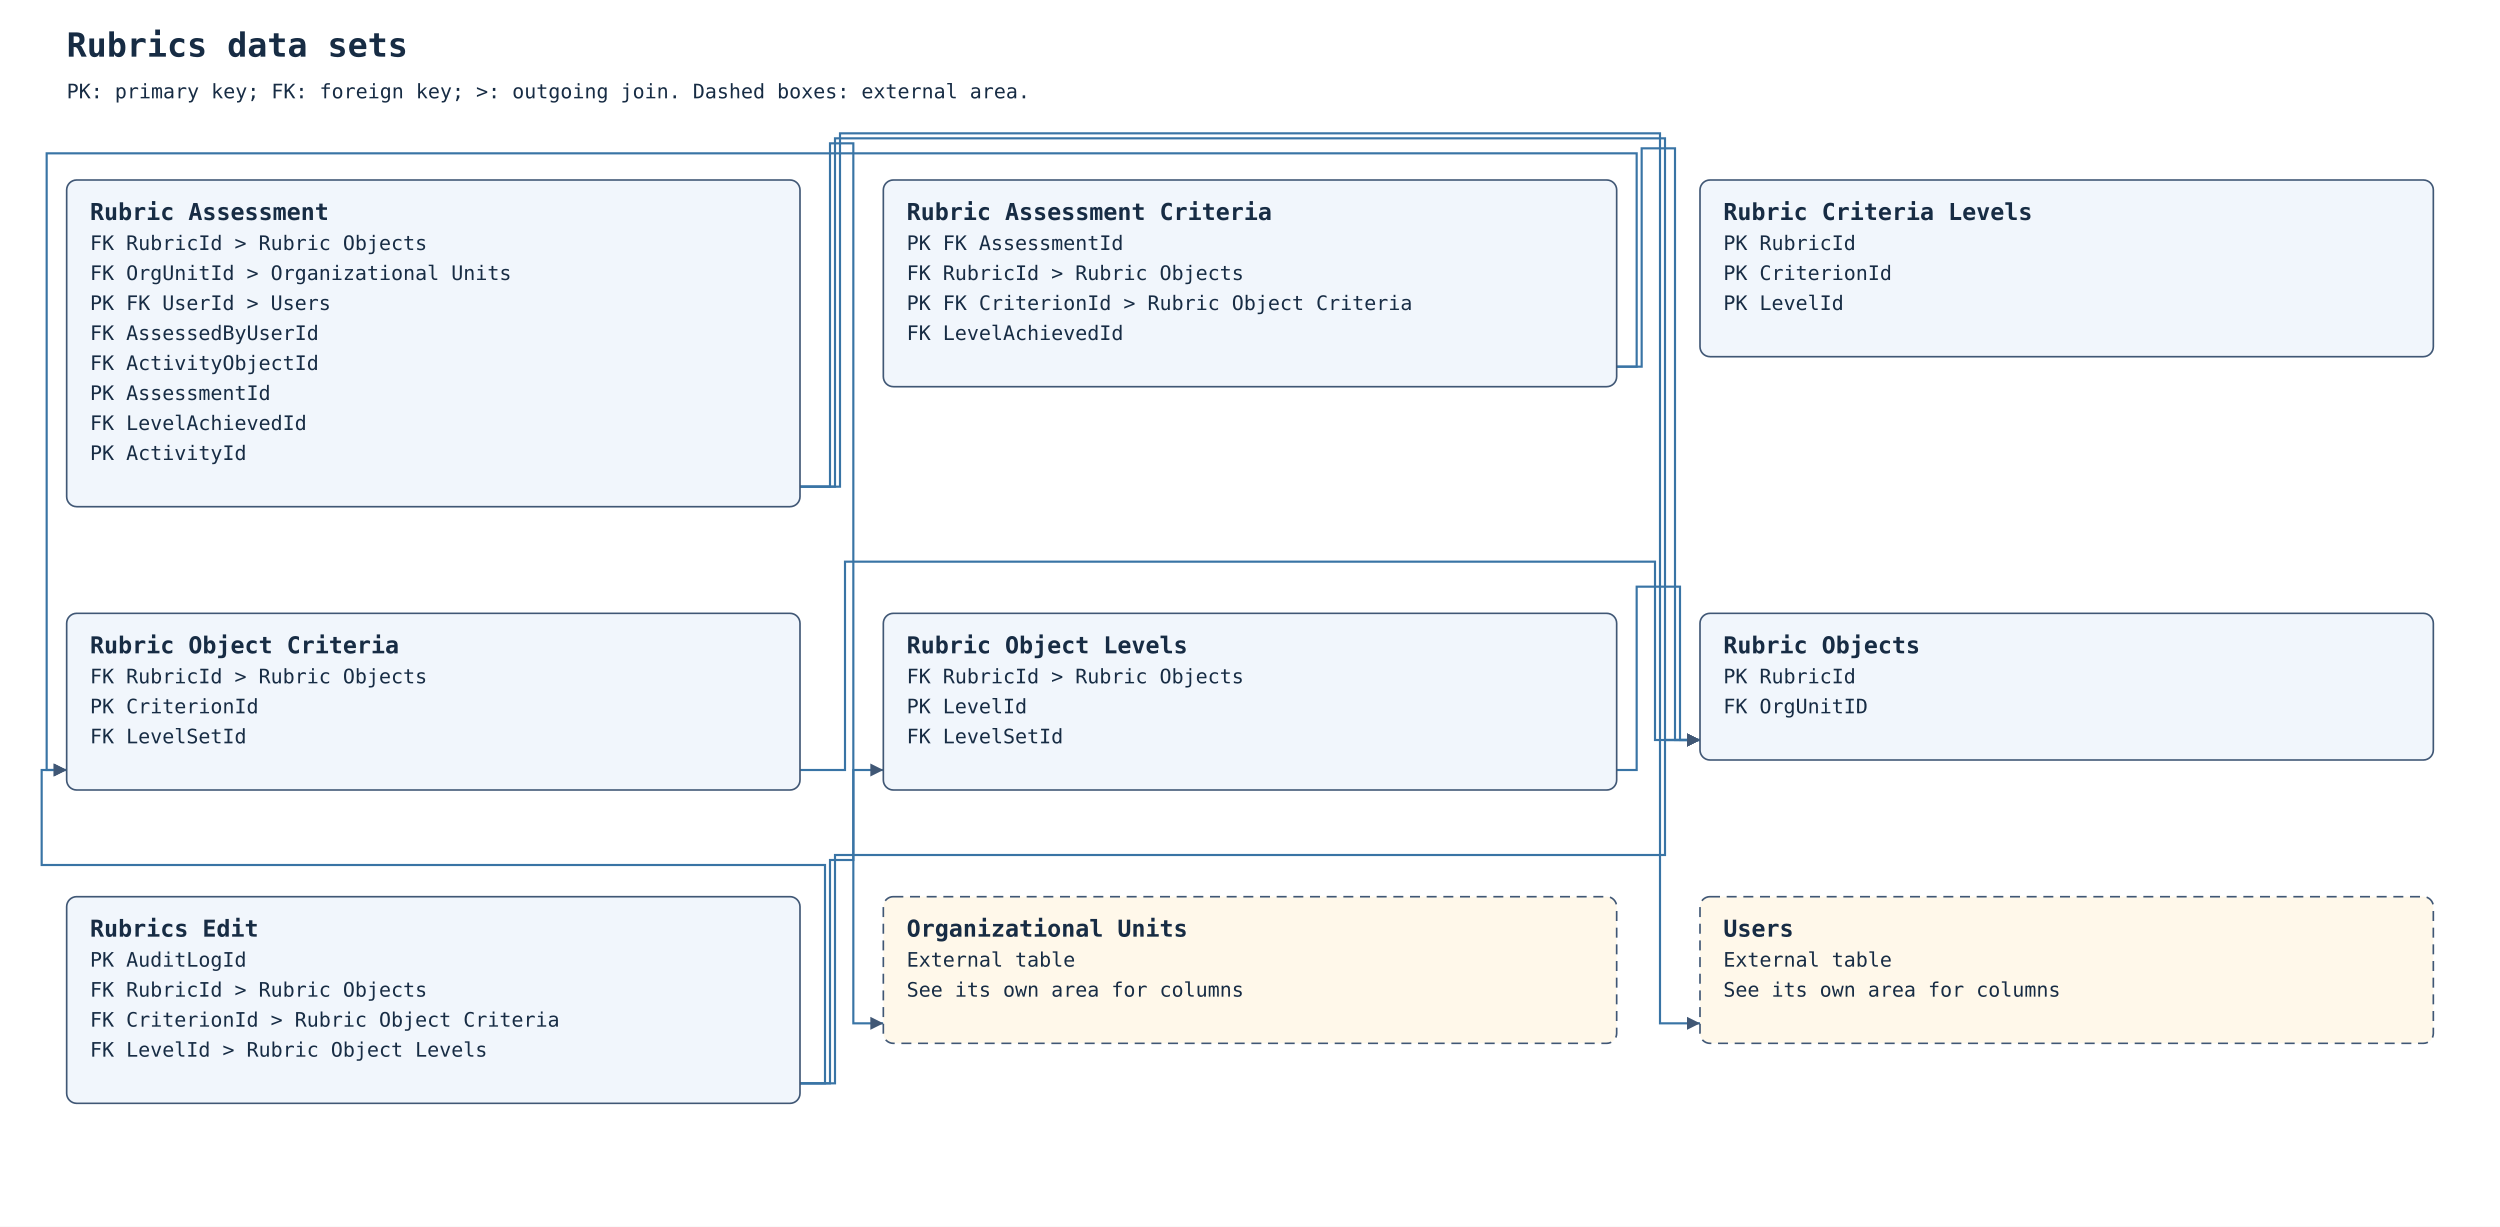
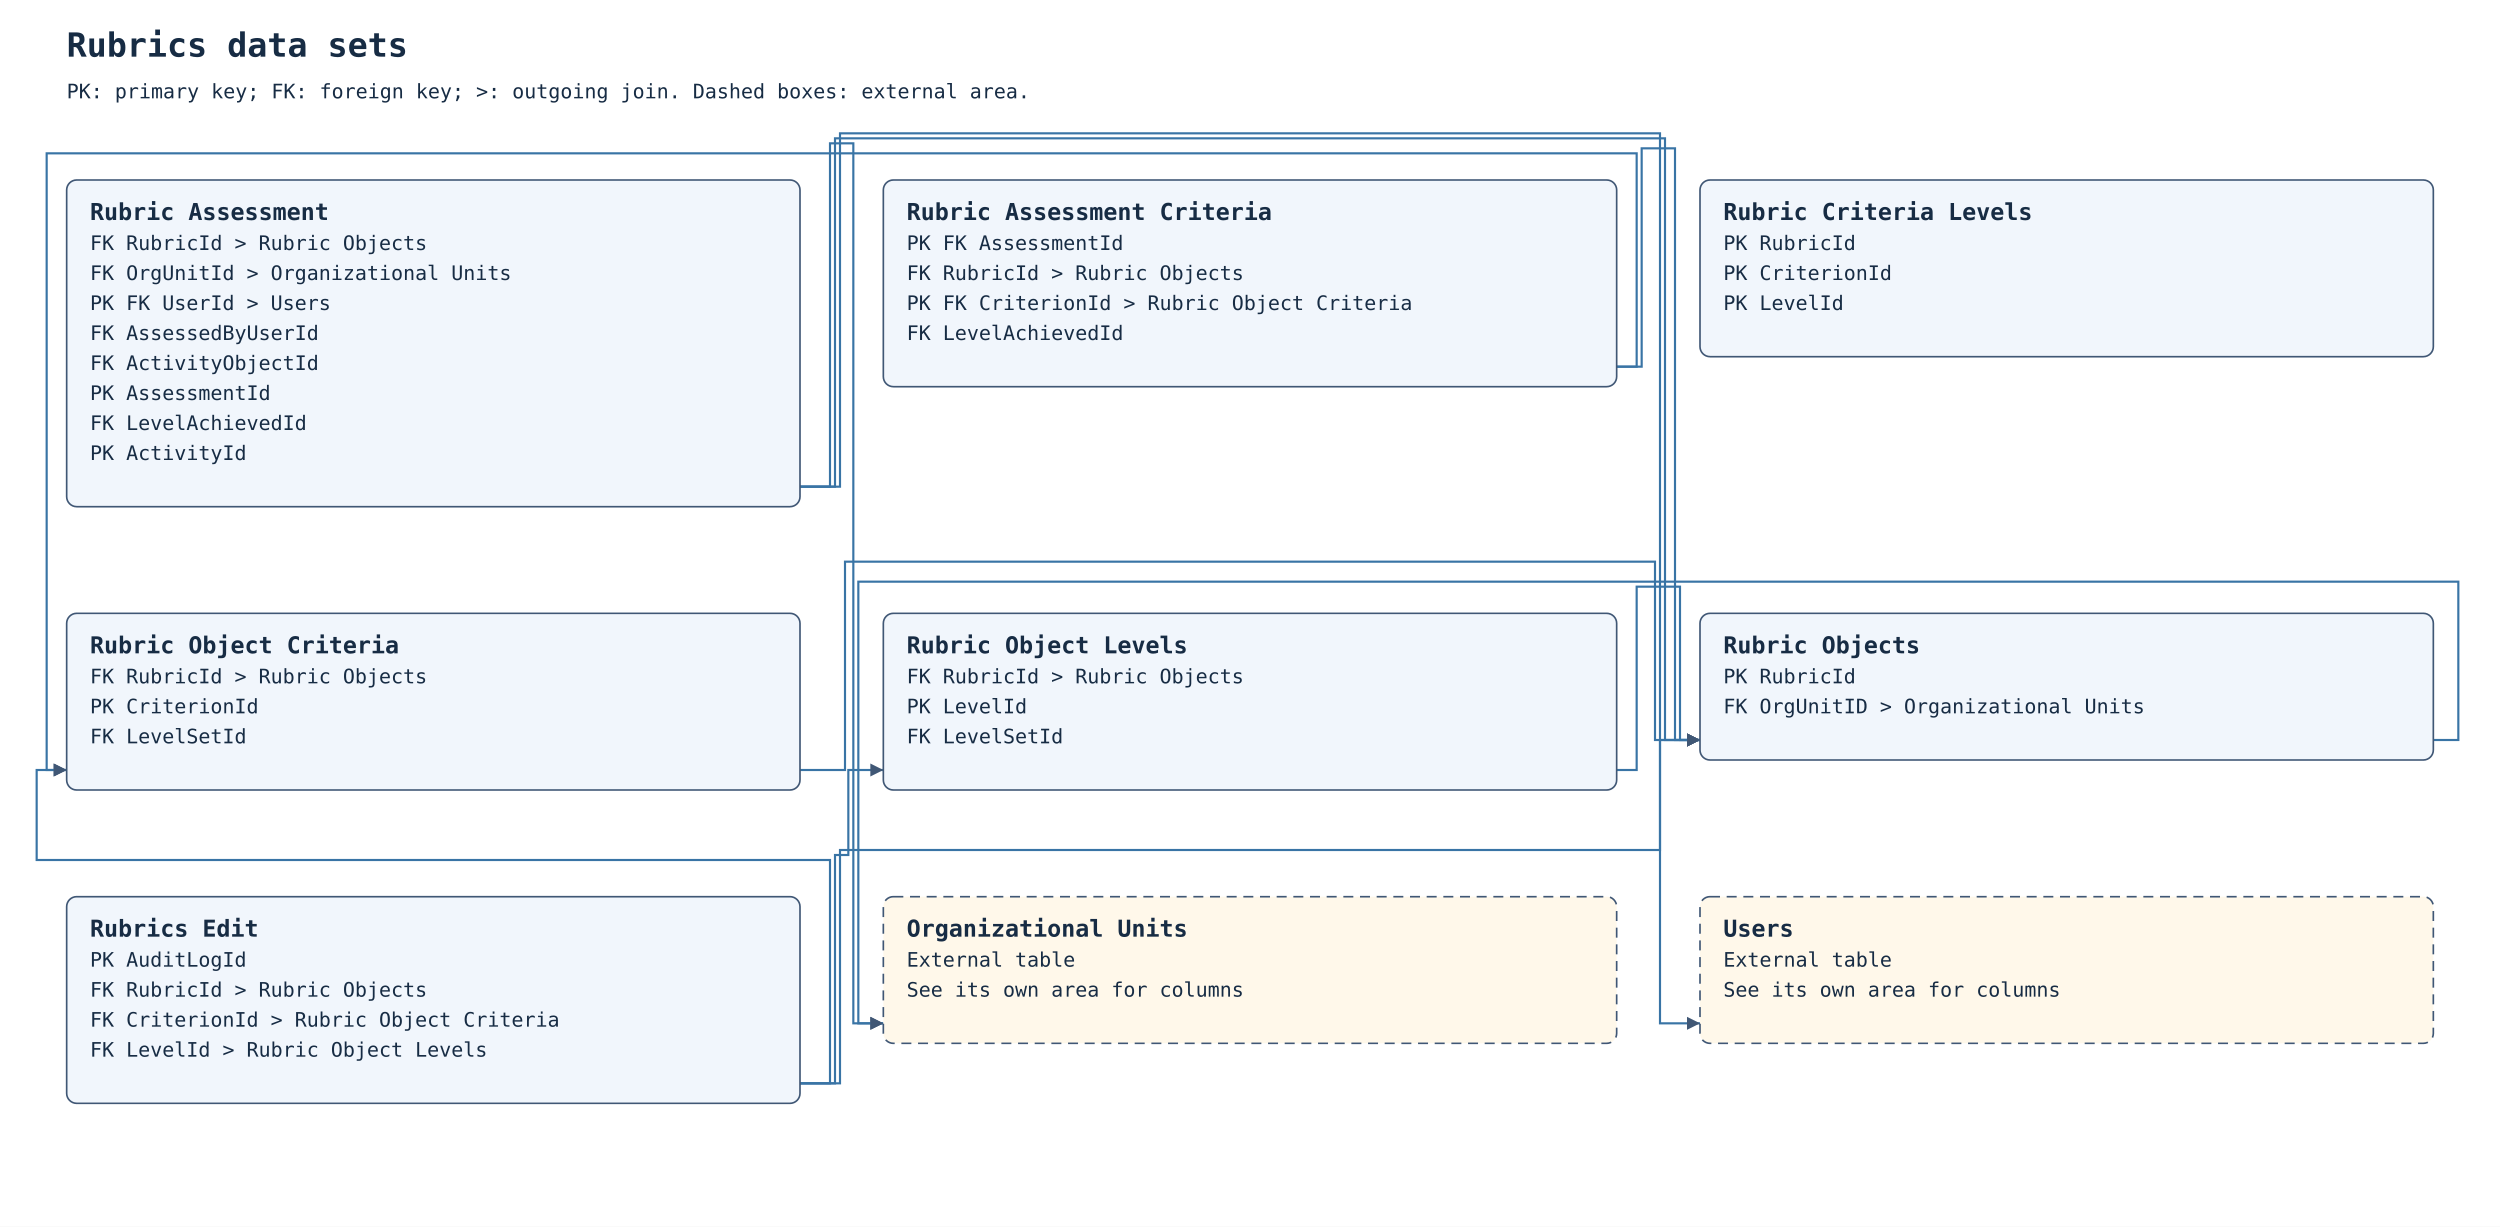
<svg xmlns="http://www.w3.org/2000/svg" width="1500" height="736" viewBox="0 0 1500 736" font-family="monospace" fill="#172c44">
  <rect x="0" y="0" width="1500" height="736" fill="white" />
  <defs>
    <marker id="arrow" markerWidth="6" markerHeight="6" refX="6" refY="3" orient="auto">
      <path d="M 0 0 L 6 3 L 0 6 Z" fill="#405775" />
    </marker>
  </defs>
  <text x="40" y="34" font-size="20" font-weight="bold">Rubrics data sets</text>
  <text x="40" y="59" font-size="12">PK: primary key; FK: foreign key; &gt;: outgoing join. Dashed boxes: external area.</text>
  <path data-from-dataset="rubric-assessment-criteria" data-from-column="CriterionId" data-to-dataset="rubric-object-criteria" data-to-column="CriterionId" data-join-kind="key" d="M 970 220 H 982 V 92 H 28 V 462 H 40" fill="none" stroke="#3974a5" stroke-width="1.3" marker-end="url(#arrow)" />
  <path data-from-dataset="rubric-assessment-criteria" data-from-column="RubricId" data-to-dataset="rubric-objects" data-to-column="RubricId" data-join-kind="key" d="M 970 220 H 985 V 89 H 1005 V 444 H 1020" fill="none" stroke="#3974a5" stroke-width="1.3" marker-end="url(#arrow)" />
  <path data-from-dataset="rubric-assessment" data-from-column="OrgUnitId" data-to-dataset="organizational-units" data-to-column="OrgUnitId" data-join-kind="key" d="M 480 292 H 498 V 86 H 512 V 614 H 530" fill="none" stroke="#3974a5" stroke-width="1.3" marker-end="url(#arrow)" />
  <path data-from-dataset="rubric-assessment" data-from-column="RubricId" data-to-dataset="rubric-objects" data-to-column="RubricId" data-join-kind="key" d="M 480 292 H 501 V 83 H 999 V 444 H 1020" fill="none" stroke="#3974a5" stroke-width="1.3" marker-end="url(#arrow)" />
  <path data-from-dataset="rubric-assessment" data-from-column="UserId" data-to-dataset="users" data-to-column="UserId" data-join-kind="key" d="M 480 292 H 504 V 80 H 996 V 614 H 1020" fill="none" stroke="#3974a5" stroke-width="1.3" marker-end="url(#arrow)" />
  <path data-from-dataset="rubric-object-criteria" data-from-column="RubricId" data-to-dataset="rubric-objects" data-to-column="RubricId" data-join-kind="key" d="M 480 462 H 507 V 337 H 993 V 444 H 1020" fill="none" stroke="#3974a5" stroke-width="1.3" marker-end="url(#arrow)" />
  <path data-from-dataset="rubric-object-levels" data-from-column="RubricId" data-to-dataset="rubric-objects" data-to-column="RubricId" data-join-kind="key" d="M 970 462 H 982 V 352 H 1008 V 444 H 1020" fill="none" stroke="#3974a5" stroke-width="1.3" marker-end="url(#arrow)" />
-   <path data-from-dataset="rubrics-edit" data-from-column="CriterionId" data-to-dataset="rubric-object-criteria" data-to-column="CriterionId" data-join-kind="key" d="M 480 650 H 495 V 519 H 25 V 462 H 40" fill="none" stroke="#3974a5" stroke-width="1.3" marker-end="url(#arrow)" />
-   <path data-from-dataset="rubrics-edit" data-from-column="LevelId" data-to-dataset="rubric-object-levels" data-to-column="LevelId" data-join-kind="key" d="M 480 650 H 498 V 516 H 512 V 462 H 530" fill="none" stroke="#3974a5" stroke-width="1.3" marker-end="url(#arrow)" />
-   <path data-from-dataset="rubrics-edit" data-from-column="RubricId" data-to-dataset="rubric-objects" data-to-column="RubricId" data-join-kind="key" d="M 480 650 H 501 V 513 H 999 V 444 H 1020" fill="none" stroke="#3974a5" stroke-width="1.3" marker-end="url(#arrow)" />
+   <path data-from-dataset="rubric-objects" data-from-column="OrgUnitID" data-to-dataset="organizational-units" data-to-column="OrgUnitId" data-join-kind="key" d="M 1460 444 H 1475 V 349 H 515 V 614 H 530" fill="none" stroke="#3974a5" stroke-width="1.3" marker-end="url(#arrow)" />
+   <path data-from-dataset="rubrics-edit" data-from-column="CriterionId" data-to-dataset="rubric-object-criteria" data-to-column="CriterionId" data-join-kind="key" d="M 480 650 H 498 V 516 H 22 V 462 H 40" fill="none" stroke="#3974a5" stroke-width="1.3" marker-end="url(#arrow)" />
+   <path data-from-dataset="rubrics-edit" data-from-column="LevelId" data-to-dataset="rubric-object-levels" data-to-column="LevelId" data-join-kind="key" d="M 480 650 H 501 V 513 H 509 V 462 H 530" fill="none" stroke="#3974a5" stroke-width="1.3" marker-end="url(#arrow)" />
+   <path data-from-dataset="rubrics-edit" data-from-column="RubricId" data-to-dataset="rubric-objects" data-to-column="RubricId" data-join-kind="key" d="M 480 650 H 504 V 510 H 996 V 444 H 1020" fill="none" stroke="#3974a5" stroke-width="1.3" marker-end="url(#arrow)" />
  <rect data-kind="full" data-dataset="rubric-assessment" x="40" y="108" width="440" height="196" rx="6" fill="#f1f6fc" stroke="#405775" />
  <text data-box-dataset="rubric-assessment" x="54" y="132" font-size="14" font-weight="bold">Rubric Assessment</text>
  <text data-box-dataset="rubric-assessment" data-row-dataset="rubric-assessment" data-row-column="RubricId" x="54" y="150" font-size="12">FK RubricId &gt; Rubric Objects</text>
  <text data-box-dataset="rubric-assessment" data-row-dataset="rubric-assessment" data-row-column="OrgUnitId" x="54" y="168" font-size="12">FK OrgUnitId &gt; Organizational Units</text>
  <text data-box-dataset="rubric-assessment" data-row-dataset="rubric-assessment" data-row-column="UserId" x="54" y="186" font-size="12">PK FK UserId &gt; Users</text>
  <text data-box-dataset="rubric-assessment" data-row-dataset="rubric-assessment" data-row-column="AssessedByUserId" x="54" y="204" font-size="12">FK AssessedByUserId</text>
  <text data-box-dataset="rubric-assessment" data-row-dataset="rubric-assessment" data-row-column="ActivityObjectId" x="54" y="222" font-size="12">FK ActivityObjectId</text>
  <text data-box-dataset="rubric-assessment" data-row-dataset="rubric-assessment" data-row-column="AssessmentId" x="54" y="240" font-size="12">PK AssessmentId</text>
  <text data-box-dataset="rubric-assessment" data-row-dataset="rubric-assessment" data-row-column="LevelAchievedId" x="54" y="258" font-size="12">FK LevelAchievedId</text>
  <text data-box-dataset="rubric-assessment" data-row-dataset="rubric-assessment" data-row-column="ActivityId" x="54" y="276" font-size="12">PK ActivityId</text>
  <rect data-kind="full" data-dataset="rubric-assessment-criteria" x="530" y="108" width="440" height="124" rx="6" fill="#f1f6fc" stroke="#405775" />
  <text data-box-dataset="rubric-assessment-criteria" x="544" y="132" font-size="14" font-weight="bold">Rubric Assessment Criteria</text>
  <text data-box-dataset="rubric-assessment-criteria" data-row-dataset="rubric-assessment-criteria" data-row-column="AssessmentId" x="544" y="150" font-size="12">PK FK AssessmentId</text>
  <text data-box-dataset="rubric-assessment-criteria" data-row-dataset="rubric-assessment-criteria" data-row-column="RubricId" x="544" y="168" font-size="12">FK RubricId &gt; Rubric Objects</text>
  <text data-box-dataset="rubric-assessment-criteria" data-row-dataset="rubric-assessment-criteria" data-row-column="CriterionId" x="544" y="186" font-size="12">PK FK CriterionId &gt; Rubric Object Criteria</text>
  <text data-box-dataset="rubric-assessment-criteria" data-row-dataset="rubric-assessment-criteria" data-row-column="LevelAchievedId" x="544" y="204" font-size="12">FK LevelAchievedId</text>
  <rect data-kind="full" data-dataset="rubric-criteria-levels" x="1020" y="108" width="440" height="106" rx="6" fill="#f1f6fc" stroke="#405775" />
  <text data-box-dataset="rubric-criteria-levels" x="1034" y="132" font-size="14" font-weight="bold">Rubric Criteria Levels</text>
  <text data-box-dataset="rubric-criteria-levels" data-row-dataset="rubric-criteria-levels" data-row-column="RubricId" x="1034" y="150" font-size="12">PK RubricId</text>
  <text data-box-dataset="rubric-criteria-levels" data-row-dataset="rubric-criteria-levels" data-row-column="CriterionId" x="1034" y="168" font-size="12">PK CriterionId</text>
  <text data-box-dataset="rubric-criteria-levels" data-row-dataset="rubric-criteria-levels" data-row-column="LevelId" x="1034" y="186" font-size="12">PK LevelId</text>
  <rect data-kind="full" data-dataset="rubric-object-criteria" x="40" y="368" width="440" height="106" rx="6" fill="#f1f6fc" stroke="#405775" />
  <text data-box-dataset="rubric-object-criteria" x="54" y="392" font-size="14" font-weight="bold">Rubric Object Criteria</text>
  <text data-box-dataset="rubric-object-criteria" data-row-dataset="rubric-object-criteria" data-row-column="RubricId" x="54" y="410" font-size="12">FK RubricId &gt; Rubric Objects</text>
  <text data-box-dataset="rubric-object-criteria" data-row-dataset="rubric-object-criteria" data-row-column="CriterionId" x="54" y="428" font-size="12">PK CriterionId</text>
  <text data-box-dataset="rubric-object-criteria" data-row-dataset="rubric-object-criteria" data-row-column="LevelSetId" x="54" y="446" font-size="12">FK LevelSetId</text>
  <rect data-kind="full" data-dataset="rubric-object-levels" x="530" y="368" width="440" height="106" rx="6" fill="#f1f6fc" stroke="#405775" />
  <text data-box-dataset="rubric-object-levels" x="544" y="392" font-size="14" font-weight="bold">Rubric Object Levels</text>
  <text data-box-dataset="rubric-object-levels" data-row-dataset="rubric-object-levels" data-row-column="RubricId" x="544" y="410" font-size="12">FK RubricId &gt; Rubric Objects</text>
  <text data-box-dataset="rubric-object-levels" data-row-dataset="rubric-object-levels" data-row-column="LevelId" x="544" y="428" font-size="12">PK LevelId</text>
  <text data-box-dataset="rubric-object-levels" data-row-dataset="rubric-object-levels" data-row-column="LevelSetId" x="544" y="446" font-size="12">FK LevelSetId</text>
  <rect data-kind="full" data-dataset="rubric-objects" x="1020" y="368" width="440" height="88" rx="6" fill="#f1f6fc" stroke="#405775" />
  <text data-box-dataset="rubric-objects" x="1034" y="392" font-size="14" font-weight="bold">Rubric Objects</text>
  <text data-box-dataset="rubric-objects" data-row-dataset="rubric-objects" data-row-column="RubricId" x="1034" y="410" font-size="12">PK RubricId</text>
-   <text data-box-dataset="rubric-objects" data-row-dataset="rubric-objects" data-row-column="OrgUnitID" x="1034" y="428" font-size="12">FK OrgUnitID</text>
+   <text data-box-dataset="rubric-objects" data-row-dataset="rubric-objects" data-row-column="OrgUnitID" x="1034" y="428" font-size="12">FK OrgUnitID &gt; Organizational Units</text>
  <rect data-kind="full" data-dataset="rubrics-edit" x="40" y="538" width="440" height="124" rx="6" fill="#f1f6fc" stroke="#405775" />
  <text data-box-dataset="rubrics-edit" x="54" y="562" font-size="14" font-weight="bold">Rubrics Edit</text>
  <text data-box-dataset="rubrics-edit" data-row-dataset="rubrics-edit" data-row-column="AuditLogId" x="54" y="580" font-size="12">PK AuditLogId</text>
  <text data-box-dataset="rubrics-edit" data-row-dataset="rubrics-edit" data-row-column="RubricId" x="54" y="598" font-size="12">FK RubricId &gt; Rubric Objects</text>
  <text data-box-dataset="rubrics-edit" data-row-dataset="rubrics-edit" data-row-column="CriterionId" x="54" y="616" font-size="12">FK CriterionId &gt; Rubric Object Criteria</text>
  <text data-box-dataset="rubrics-edit" data-row-dataset="rubrics-edit" data-row-column="LevelId" x="54" y="634" font-size="12">FK LevelId &gt; Rubric Object Levels</text>
  <rect data-kind="stub" data-dataset="organizational-units" x="530" y="538" width="440" height="88" rx="6" fill="#fff8ea" stroke="#405775" stroke-dasharray="6 4" />
  <text data-box-dataset="organizational-units" x="544" y="562" font-size="14" font-weight="bold">Organizational Units</text>
  <text data-box-dataset="organizational-units" x="544" y="580" font-size="12">External table</text>
  <text data-box-dataset="organizational-units" x="544" y="598" font-size="12">See its own area for columns</text>
  <rect data-kind="stub" data-dataset="users" x="1020" y="538" width="440" height="88" rx="6" fill="#fff8ea" stroke="#405775" stroke-dasharray="6 4" />
  <text data-box-dataset="users" x="1034" y="562" font-size="14" font-weight="bold">Users</text>
  <text data-box-dataset="users" x="1034" y="580" font-size="12">External table</text>
  <text data-box-dataset="users" x="1034" y="598" font-size="12">See its own area for columns</text>
</svg>
